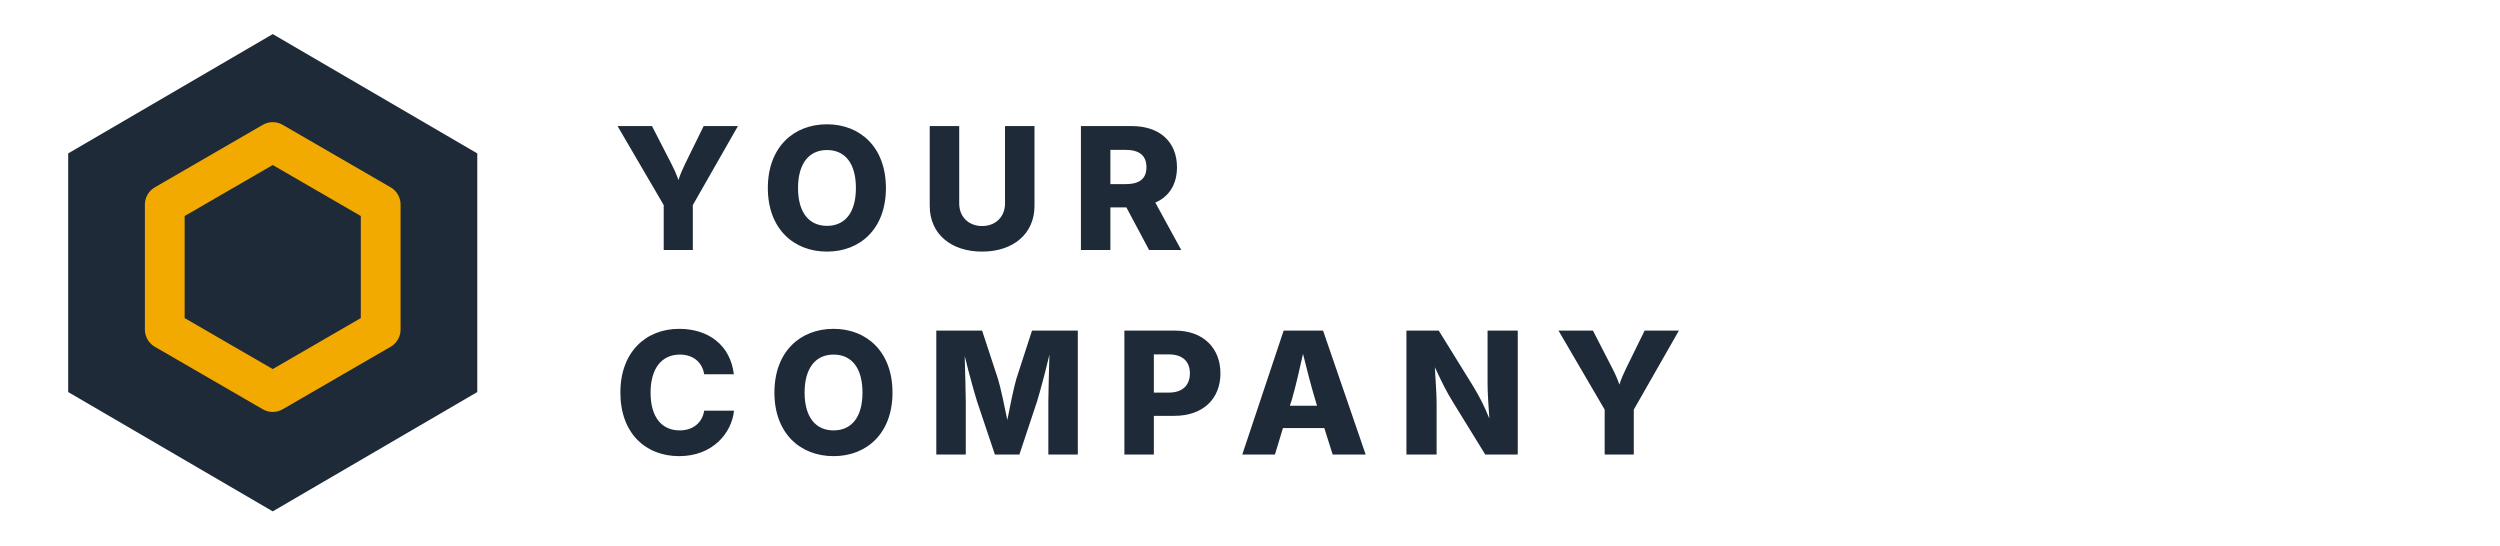
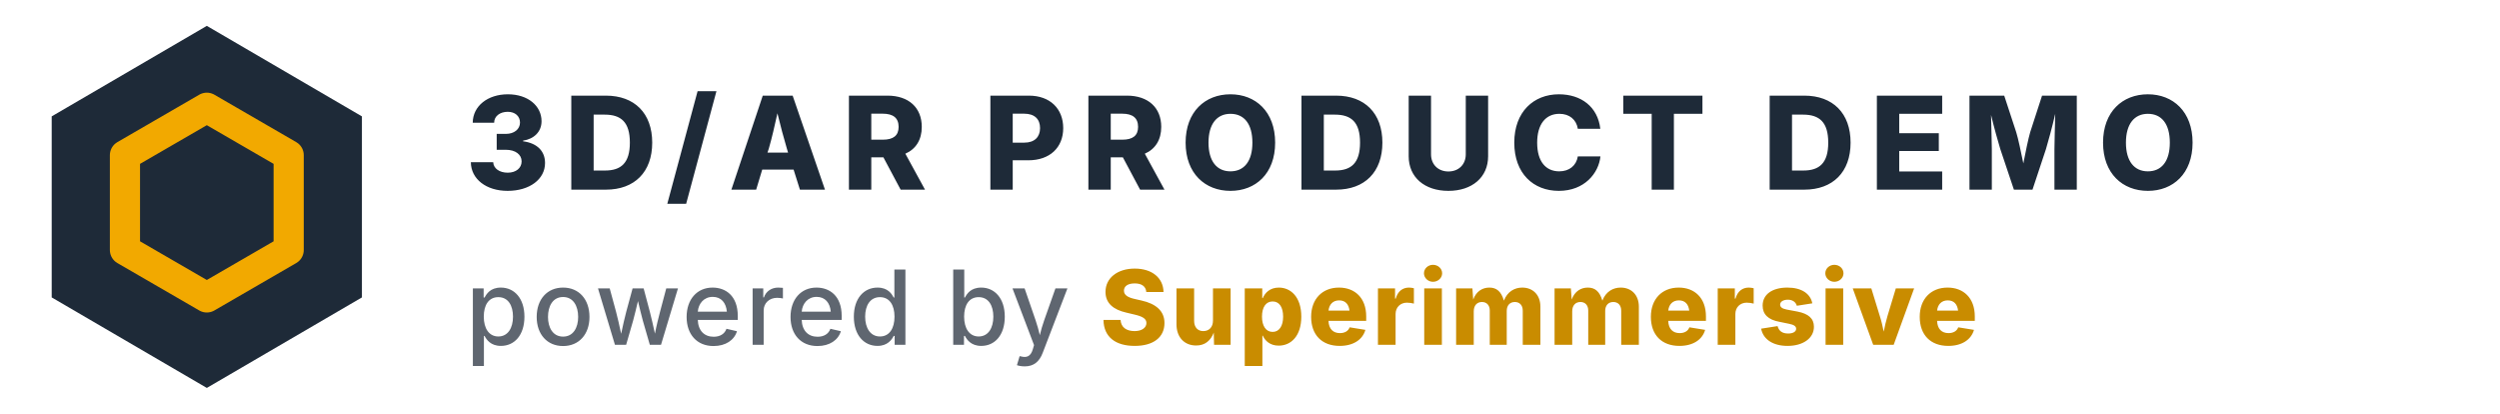
- <svg xmlns="http://www.w3.org/2000/svg" viewBox="0 0 220 48" role="img" aria-label="Your Company">
+ <svg xmlns="http://www.w3.org/2000/svg" viewBox="0 0 290 48" role="img" aria-label="3D/AR product demo powered by Superimmersive">
  <path d="M24 3 42 13.5v21L24 45 6 34.5v-21L24 3Z" fill="#1e2a38" />
  <path d="M24 12.5 33.5 18v11L24 34.5 14.5 29V18L24 12.5Z" fill="none" stroke="#f2a900" stroke-width="3.5" stroke-linejoin="round" />
-   <text x="54" y="22" font-family="Inter, Arial, sans-serif" font-size="15" font-weight="800" letter-spacing="2.4" fill="#1e2a38">YOUR</text>
-   <text x="54" y="40" font-family="Inter, Arial, sans-serif" font-size="15" font-weight="800" letter-spacing="2.4" fill="#1e2a38">COMPANY</text>
+   <text x="54" y="22" font-family="Inter, Arial, sans-serif" font-size="15" font-weight="800" letter-spacing="1.6" fill="#1e2a38">3D/AR PRODUCT DEMO</text>
+   <text x="54" y="40" font-family="Inter, Arial, sans-serif" font-size="12" font-weight="500" letter-spacing="0.3" fill="#5f6670">powered by <tspan font-weight="800" fill="#c98c00">Superimmersive</tspan>
+   </text>
</svg>
